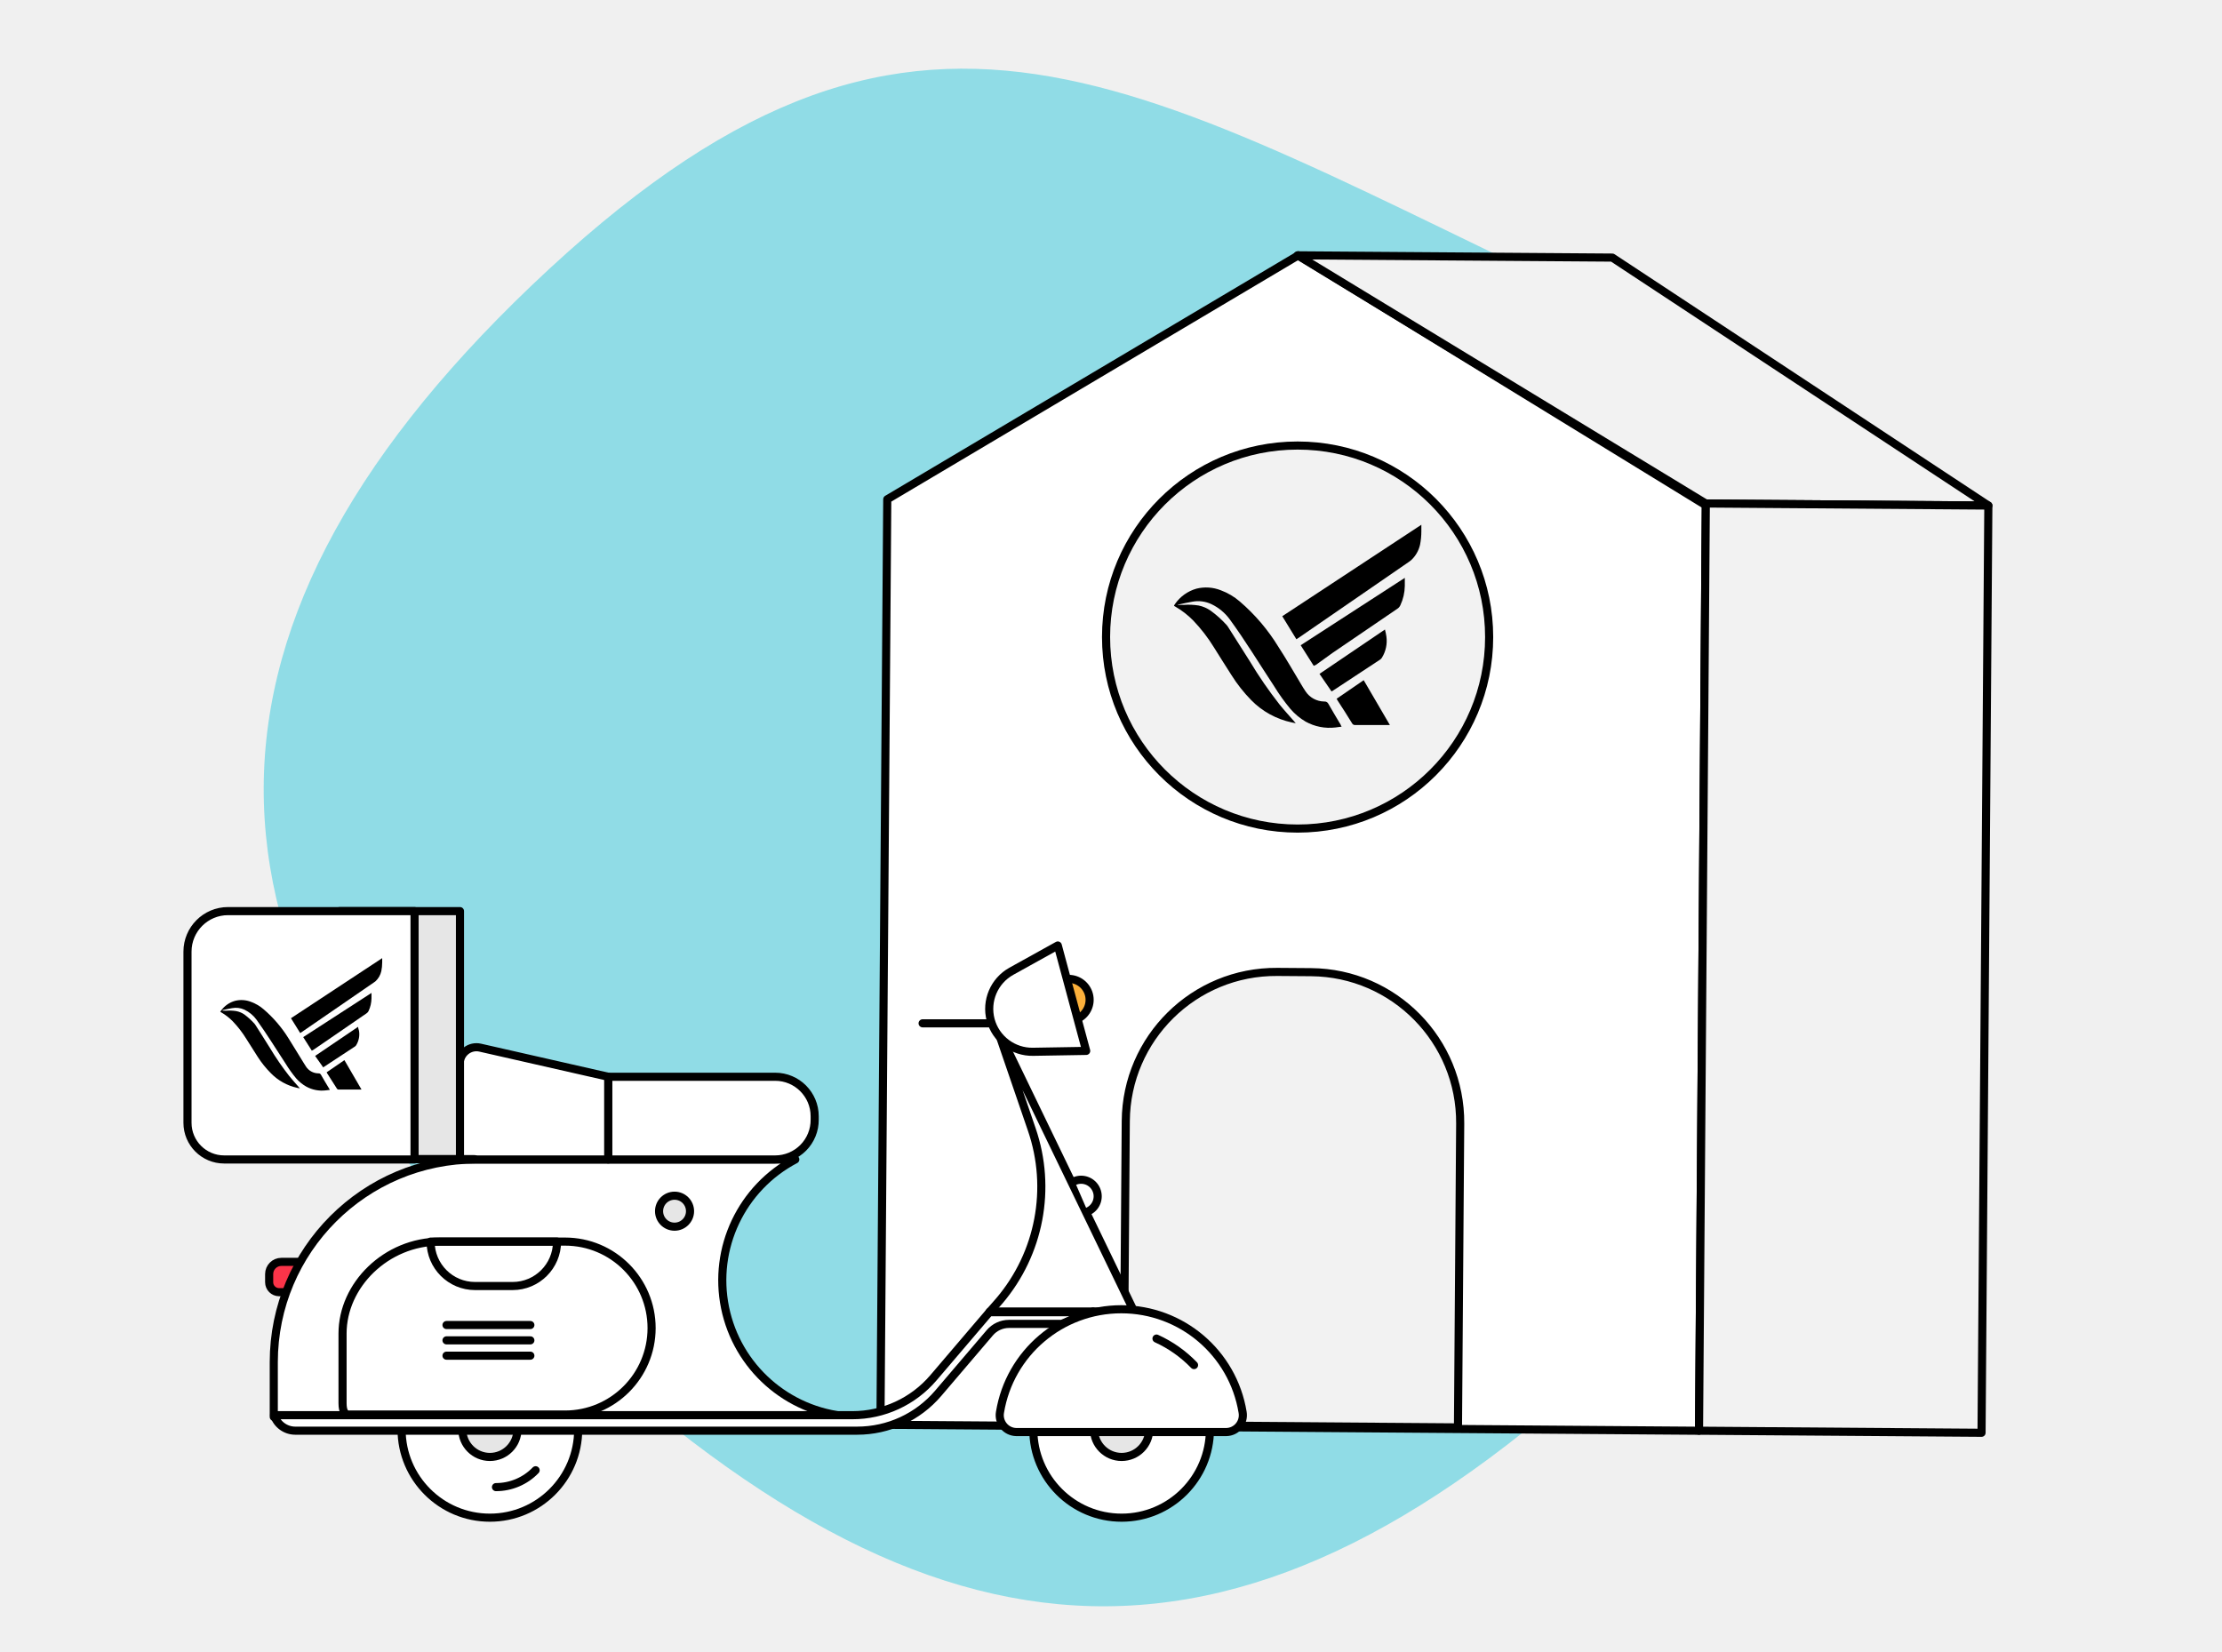
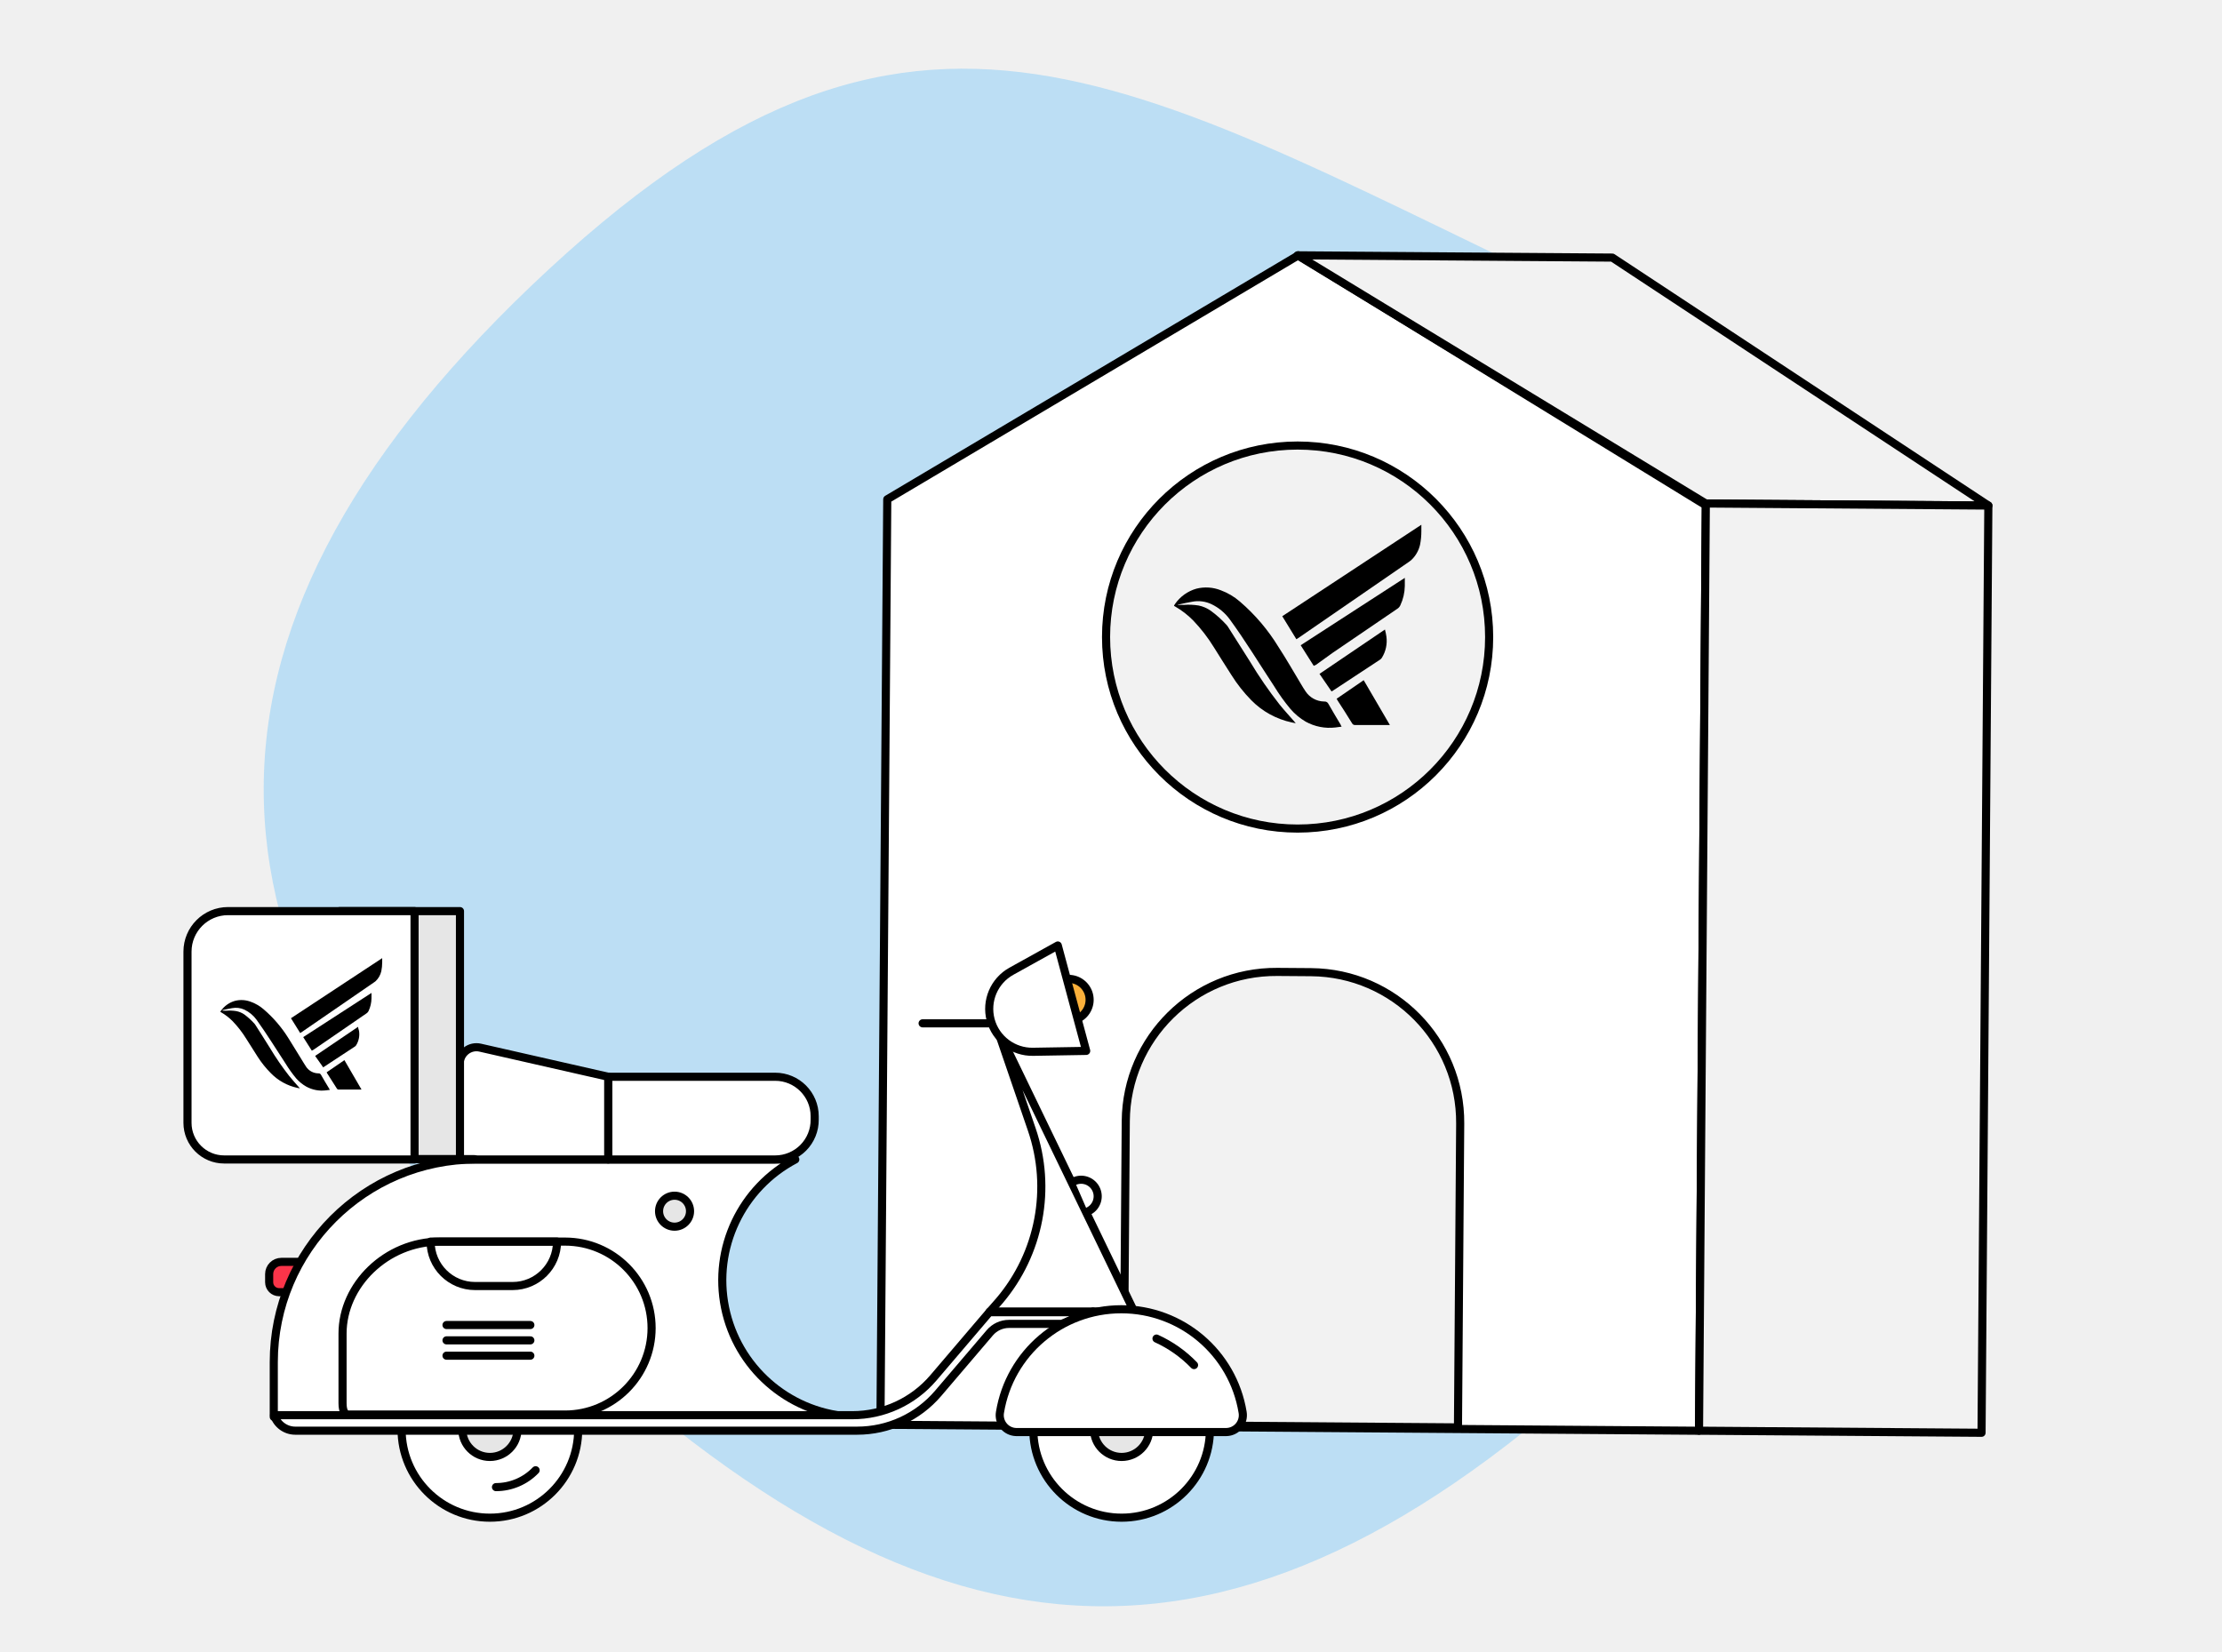
<svg xmlns="http://www.w3.org/2000/svg" id="Layer_1" data-name="Layer 1" viewBox="0 0 274 203.64">
  <defs>
-     <style>.cls-1{opacity:0.4;}.cls-2{fill:#00bfd6;}.cls-3,.cls-6{fill:#fff;}.cls-10,.cls-11,.cls-3,.cls-4,.cls-5,.cls-6,.cls-7,.cls-8,.cls-9{stroke:#000;}.cls-11,.cls-3,.cls-5,.cls-7,.cls-8,.cls-9{stroke-linecap:round;stroke-linejoin:round;}.cls-4,.cls-5{fill:#f2f2f2;}.cls-10,.cls-4,.cls-6{stroke-miterlimit:10;}.cls-7{fill:none;}.cls-10,.cls-8{fill:#e6e6e6;}.cls-9{fill:#fb3449;}.cls-11{fill:#fbb03b;}</style>
+     <style>.cls-1{opacity:0.4;}.cls-2{fill:#6ec3f9;}.cls-3,.cls-6{fill:#fff;}.cls-10,.cls-11,.cls-3,.cls-4,.cls-5,.cls-6,.cls-7,.cls-8,.cls-9{stroke:#000;}.cls-11,.cls-3,.cls-5,.cls-7,.cls-8,.cls-9{stroke-linecap:round;stroke-linejoin:round;}.cls-4,.cls-5{fill:#f2f2f2;}.cls-10,.cls-4,.cls-6{stroke-miterlimit:10;}.cls-7{fill:none;}.cls-10,.cls-8{fill:#e6e6e6;}.cls-9{fill:#fb3449;}.cls-11{fill:#fbb03b;}</style>
  </defs>
  <g class="cls-1">
    <path class="cls-2" d="M201.11,165c-47.76,45.59-85.4,43.38-133.17-2.21-45.59-43.52-48-84-2.42-127.55,47.76-45.59,73.71-25,133.47,3.11C260.88,67.43,246.71,121.48,201.11,165Z" />
  </g>
  <polygon class="cls-3" points="210.35 62.32 160.1 31.49 109.41 61.58 108.57 175.72 209.51 176.46 210.35 62.32" />
  <path class="cls-4" d="M157.3,119.88h4.18A18.54,18.54,0,0,1,180,138.42v37.47a0,0,0,0,1,0,0H138.76a0,0,0,0,1,0,0V138.42a18.54,18.54,0,0,1,18.54-18.54Z" transform="translate(1.08 -1.16) rotate(0.42)" />
  <polygon class="cls-5" points="245.19 62.35 210.35 62.1 160.01 31.49 198.82 31.77 245.19 62.35" />
  <rect class="cls-5" x="209.93" y="62.22" width="34.84" height="114.36" transform="translate(0.88 -1.66) rotate(0.42)" />
  <circle class="cls-4" cx="160.01" cy="78.57" r="23.62" />
  <path d="M145.26,74.6l.76,0a7.77,7.77,0,0,1,1.79.08,4,4,0,0,1,1.47.63,12.77,12.77,0,0,1,2,1.8,1.21,1.21,0,0,1,.14.19c.9,1.42,1.81,2.84,2.7,4.26a51.61,51.61,0,0,0,3.65,5.31c.58.72,1.21,1.4,1.82,2.1l.19.23-.49-.1a9.87,9.87,0,0,1-5-2.75,18.4,18.4,0,0,1-2.45-3.11c-.73-1.13-1.44-2.28-2.16-3.42a19.76,19.76,0,0,0-2.53-3.28,10.23,10.23,0,0,0-2.23-1.73l-.14-.08,0-.06.12-.19a4.83,4.83,0,0,1,2.64-1.88,4.93,4.93,0,0,1,3,.2,7.63,7.63,0,0,1,2.35,1.39,23.53,23.53,0,0,1,4.76,5.6c1,1.53,1.88,3.09,2.81,4.63.17.28.33.56.52.83a2.8,2.8,0,0,0,2.31,1.27.51.51,0,0,1,.52.29c.49.86,1,1.72,1.51,2.57,0,.07.07.14.12.24l-.76.1A6.09,6.09,0,0,1,161,89a7.45,7.45,0,0,1-1.88-1.57,23.64,23.64,0,0,1-2-2.79c-1.82-2.76-3.53-5.59-5.48-8.26a6,6,0,0,0-2.26-1.87,3.84,3.84,0,0,0-2.35-.3c-.55.09-1.09.22-1.63.33l-.12,0Z" />
  <path d="M175.27,64.72c0,.3,0,.56,0,.81a8.46,8.46,0,0,1-.16,1.65,3.71,3.71,0,0,1-1.09,1.9,1.75,1.75,0,0,1-.23.18l-13.71,9.44-.22.14L158.12,76Z" />
  <path d="M162,82.12l-1.61-2.54,12.84-8.31c0,.38,0,.71,0,1a5.83,5.83,0,0,1-.55,2.38,1,1,0,0,1-.37.43l-8,5.45L162.27,82Z" />
  <path d="M164.19,85.27l-1.48-2.16,8.07-5.47c.07.31.15.58.18.86a3.92,3.92,0,0,1-.55,2.61.73.73,0,0,1-.21.23l-5.91,3.89Z" />
  <path d="M171.39,89.42h-4.28a.39.39,0,0,1-.38-.21c-.6-1-1.2-1.9-1.81-2.85,0-.05-.06-.11-.1-.18l3.34-2.29Z" />
  <circle class="cls-6" cx="60.41" cy="176.29" r="10.89" />
  <path class="cls-7" d="M66.05,181.33a6.77,6.77,0,0,1-4.89,2.08" />
  <circle class="cls-8" cx="60.41" cy="176.29" r="3.4" />
  <path class="cls-9" d="M36.93,155.63H34.7a1.51,1.51,0,0,0-1.51,1.51v1a1.23,1.23,0,0,0,1.23,1.23h.81" />
  <path class="cls-3" d="M97.89,143H58.76a25,25,0,0,0-25,25v6.75H85.88l18.66-.06A16.84,16.84,0,0,1,98.07,143" />
  <path class="cls-3" d="M122,161.84l-6.9,8.09a13.13,13.13,0,0,1-10,4.61H33.8a2.74,2.74,0,0,0,2.61,1.91h69.28a13.13,13.13,0,0,0,10-4.61l6.36-7.46a3.12,3.12,0,0,1,2.37-1.1h6.49l3.53-1.44Z" />
  <path class="cls-3" d="M75,132.8H95.59a4.87,4.87,0,0,1,4.87,4.87v.41A4.87,4.87,0,0,1,95.59,143H75a0,0,0,0,1,0,0V132.8A0,0,0,0,1,75,132.8Z" />
  <path class="cls-3" d="M56.71,143H75V132.8l-15.79-3.59a2.07,2.07,0,0,0-2.53,2Z" />
  <circle class="cls-10" cx="83.18" cy="149.38" r="1.91" />
  <line class="cls-7" x1="58.53" y1="142.96" x2="36.45" y2="142.96" />
  <path class="cls-3" d="M122,161.84l1.23-1.4a21.73,21.73,0,0,0,4-21.14l-4.06-11.85v-.21l16.67,34.5" />
  <path class="cls-11" d="M131.79,120.73a2.58,2.58,0,0,1,1.22,4.85" />
  <path class="cls-3" d="M132.5,145.67a2,2,0,0,1,1.63,3.75" />
  <line class="cls-7" x1="121.99" y1="126.21" x2="113.77" y2="126.21" />
  <path class="cls-3" d="M127.39,129.72l6.55-.11-3.5-13-5.73,3.18a5.31,5.31,0,0,0-2.55,6h0A5.31,5.31,0,0,0,127.39,129.72Z" />
  <circle class="cls-6" cx="138.31" cy="176.29" r="10.89" />
  <circle class="cls-8" cx="138.31" cy="176.29" r="3.4" />
  <rect class="cls-8" x="41.88" y="112.37" width="14.84" height="30.58" />
  <path class="cls-3" d="M28.12,112.37h23a0,0,0,0,1,0,0V143a0,0,0,0,1,0,0H27.64a4.52,4.52,0,0,1-4.52-4.52V117.37A5,5,0,0,1,28.12,112.37Z" />
  <line class="cls-3" x1="132.82" y1="163.12" x2="134.79" y2="161.75" />
  <line class="cls-3" x1="136.1" y1="161.75" x2="122.08" y2="161.75" />
  <path class="cls-6" d="M151.23,176.62a2.08,2.08,0,0,0,2-2.44,15.16,15.16,0,0,0-29.92,0,2.08,2.08,0,0,0,2,2.44Z" />
  <path class="cls-3" d="M147.24,168.36a15.19,15.19,0,0,0-4.63-3.27" />
  <path class="cls-6" d="M69.68,153.13H54.24c-6.63,0-12,5.37-12,11.34v8.59c0,1.06.33,1.4.74,1.4H69.68A10.67,10.67,0,0,0,80.35,163.8h0A10.67,10.67,0,0,0,69.68,153.13Z" />
  <line class="cls-7" x1="55.06" y1="163.42" x2="65.4" y2="163.42" />
  <line class="cls-7" x1="55.06" y1="165.31" x2="65.4" y2="165.31" />
  <line class="cls-7" x1="55.06" y1="167.2" x2="65.4" y2="167.2" />
  <path class="cls-7" d="M53.1,153.13H68.69a0,0,0,0,1,0,0v0a5.48,5.48,0,0,1-5.48,5.48H58.58a5.48,5.48,0,0,1-5.48-5.48v0A0,0,0,0,1,53.1,153.13Z" />
  <path d="M27.45,124.65l.5,0a5.1,5.1,0,0,1,1.17.05,2.64,2.64,0,0,1,1,.41,8.37,8.37,0,0,1,1.29,1.18.79.79,0,0,1,.09.13c.59.93,1.19,1.86,1.77,2.8a33.85,33.85,0,0,0,2.39,3.48c.38.47.79.92,1.19,1.38l.13.15-.32-.06a6.47,6.47,0,0,1-3.26-1.81,12.07,12.07,0,0,1-1.61-2c-.48-.74-.94-1.5-1.42-2.24a13,13,0,0,0-1.66-2.15,6.71,6.71,0,0,0-1.46-1.13l-.09-.05,0,0,.08-.12a3.17,3.17,0,0,1,1.73-1.23,3.23,3.23,0,0,1,2,.13,5,5,0,0,1,1.54.91A15.43,15.43,0,0,1,35.54,128c.63,1,1.23,2,1.85,3,.11.18.22.37.34.54a1.84,1.84,0,0,0,1.52.84.33.33,0,0,1,.34.19c.32.57.66,1.13,1,1.69l.08.16-.5.06a4,4,0,0,1-2.41-.47,4.89,4.89,0,0,1-1.23-1,15.51,15.51,0,0,1-1.31-1.83c-1.19-1.81-2.32-3.66-3.59-5.42a3.93,3.93,0,0,0-1.48-1.23,2.52,2.52,0,0,0-1.54-.19c-.36.06-.71.14-1.07.22l-.08,0Z" />
  <path d="M47.13,118.17c0,.2,0,.36,0,.53a5.55,5.55,0,0,1-.11,1.08,2.43,2.43,0,0,1-.71,1.24l-.15.11-9,6.19-.14.09-1.14-1.83Z" />
  <path d="M38.45,129.58l-1.06-1.67,8.42-5.45c0,.25,0,.46,0,.67a3.83,3.83,0,0,1-.36,1.56.68.68,0,0,1-.24.28L40,128.55l-1.36.93Z" />
  <path d="M39.86,131.65l-1-1.42,5.3-3.59c0,.2.1.38.12.56a2.57,2.57,0,0,1-.36,1.71.48.48,0,0,1-.14.15l-3.88,2.55Z" />
  <path d="M44.58,134.38h-2.8a.26.26,0,0,1-.25-.14l-1.19-1.87-.06-.12,2.19-1.5Z" />
</svg>
